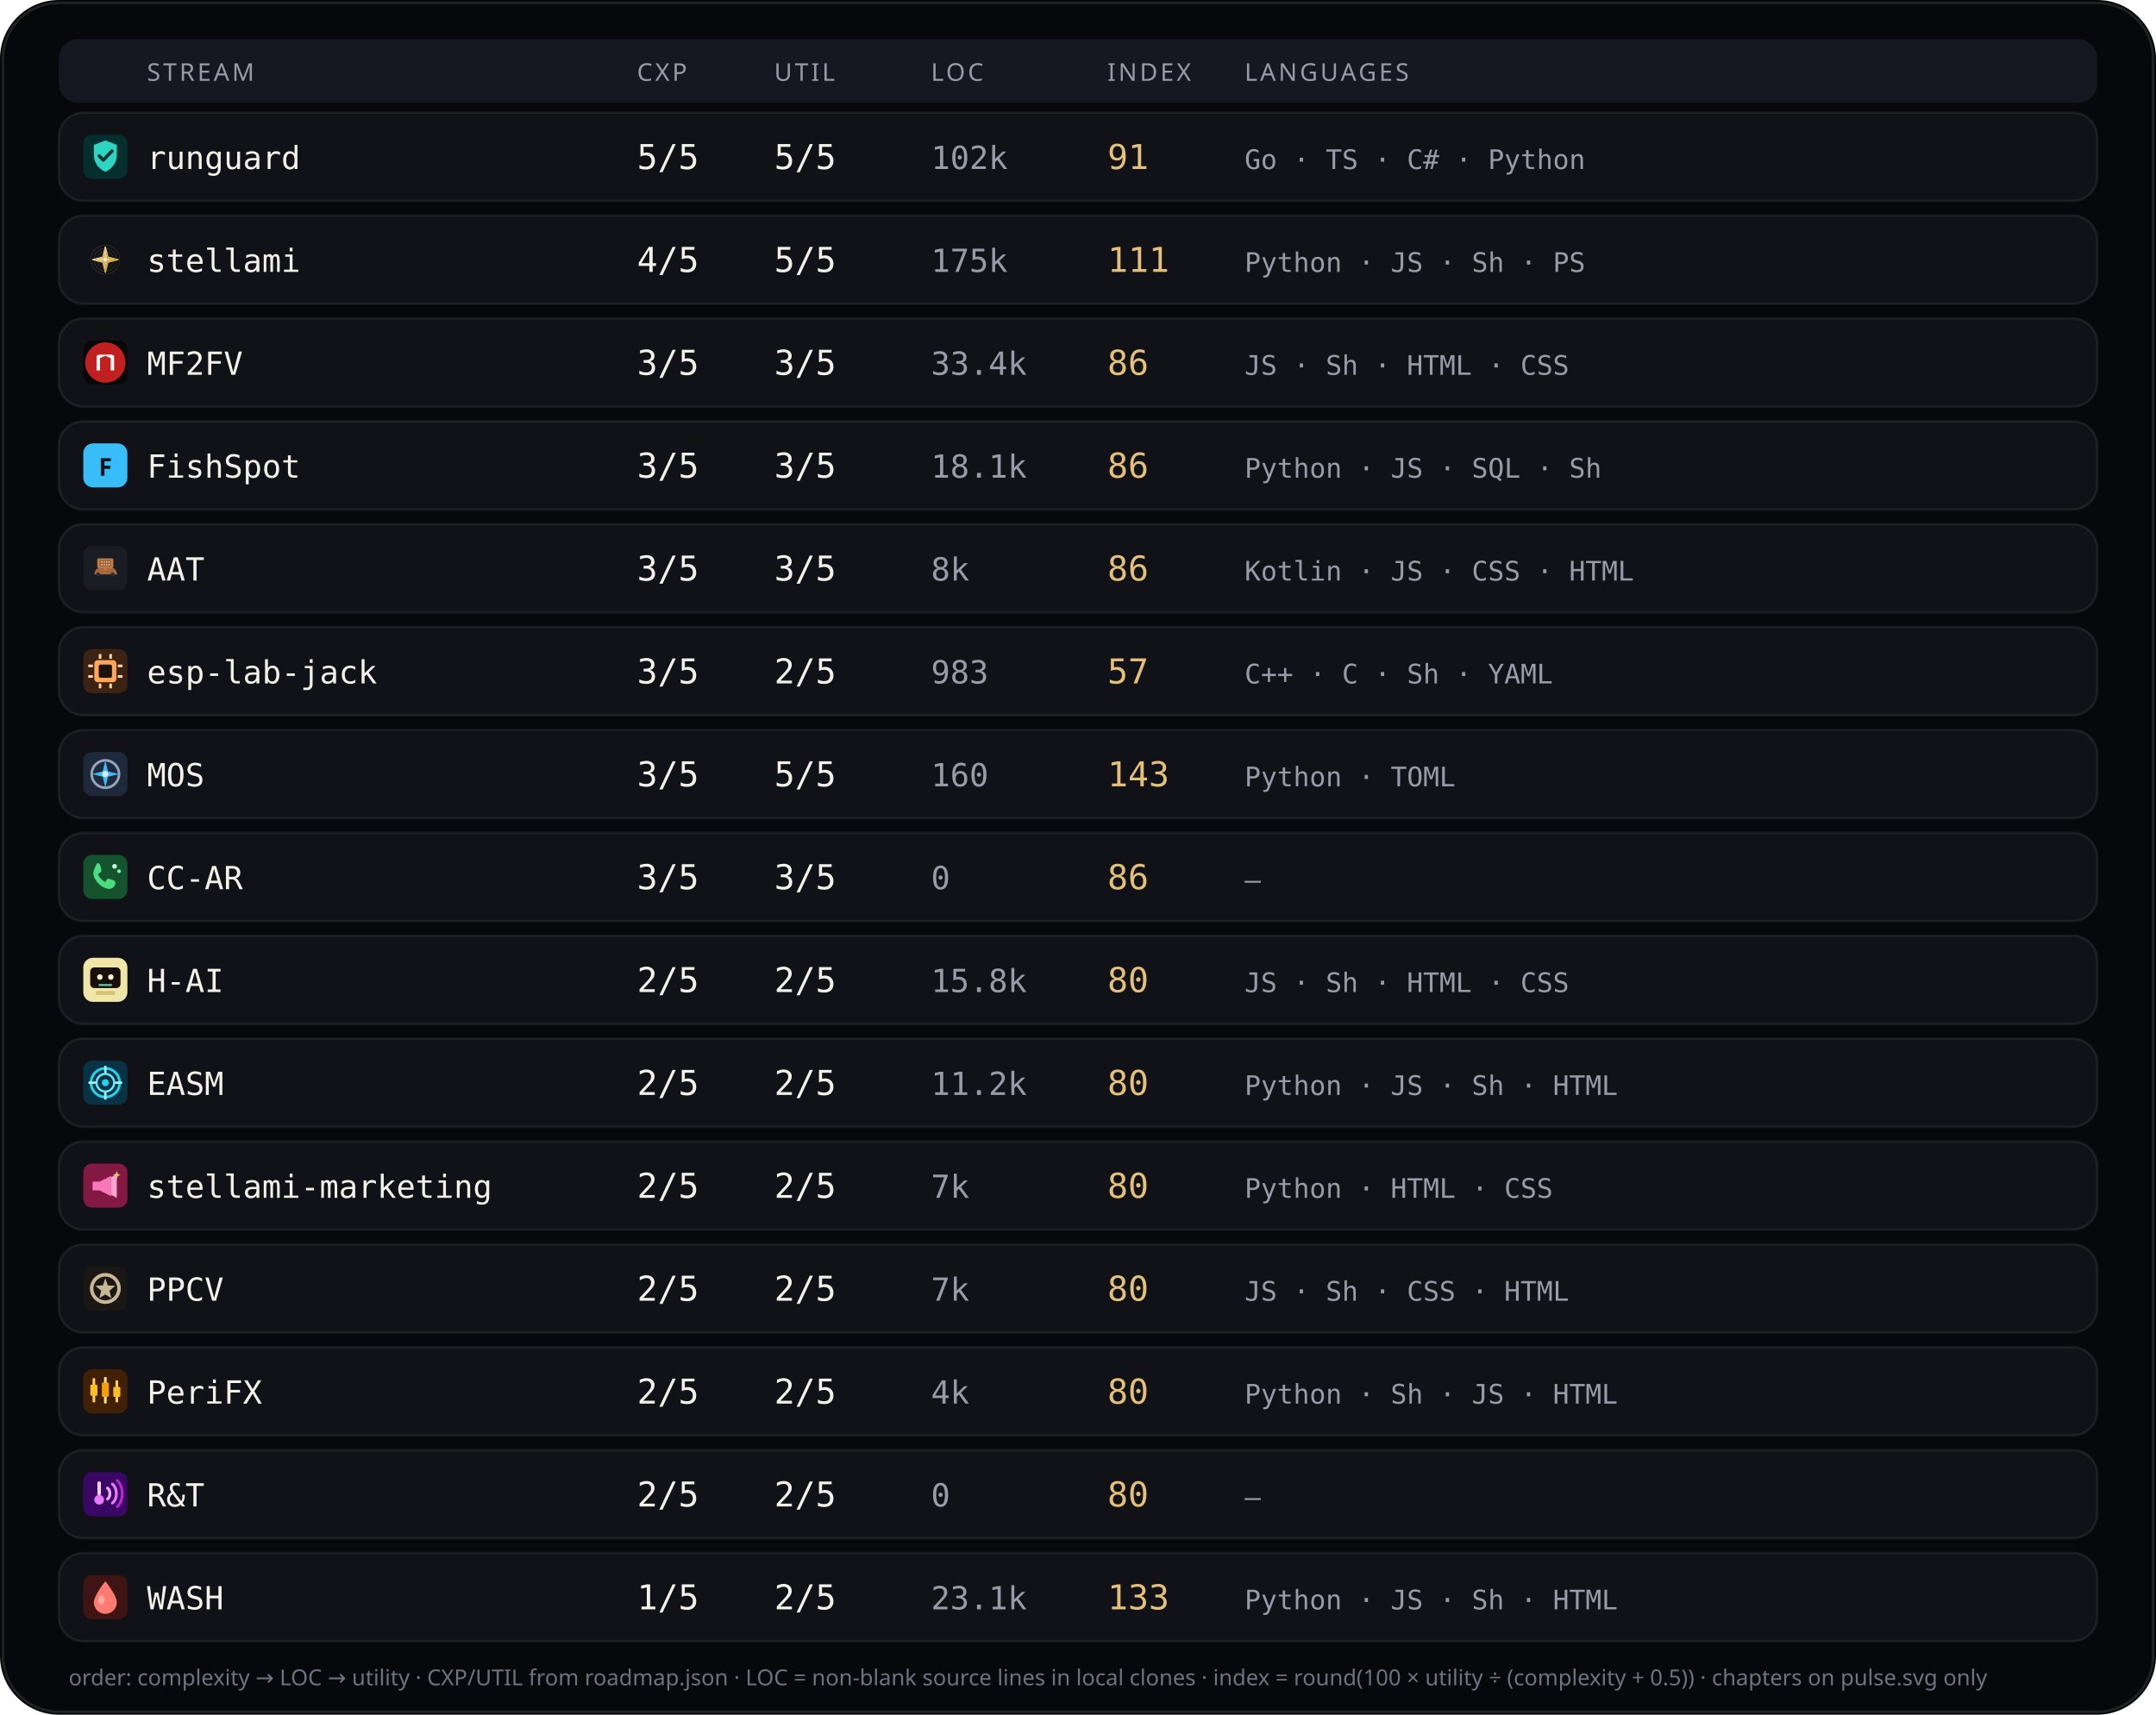
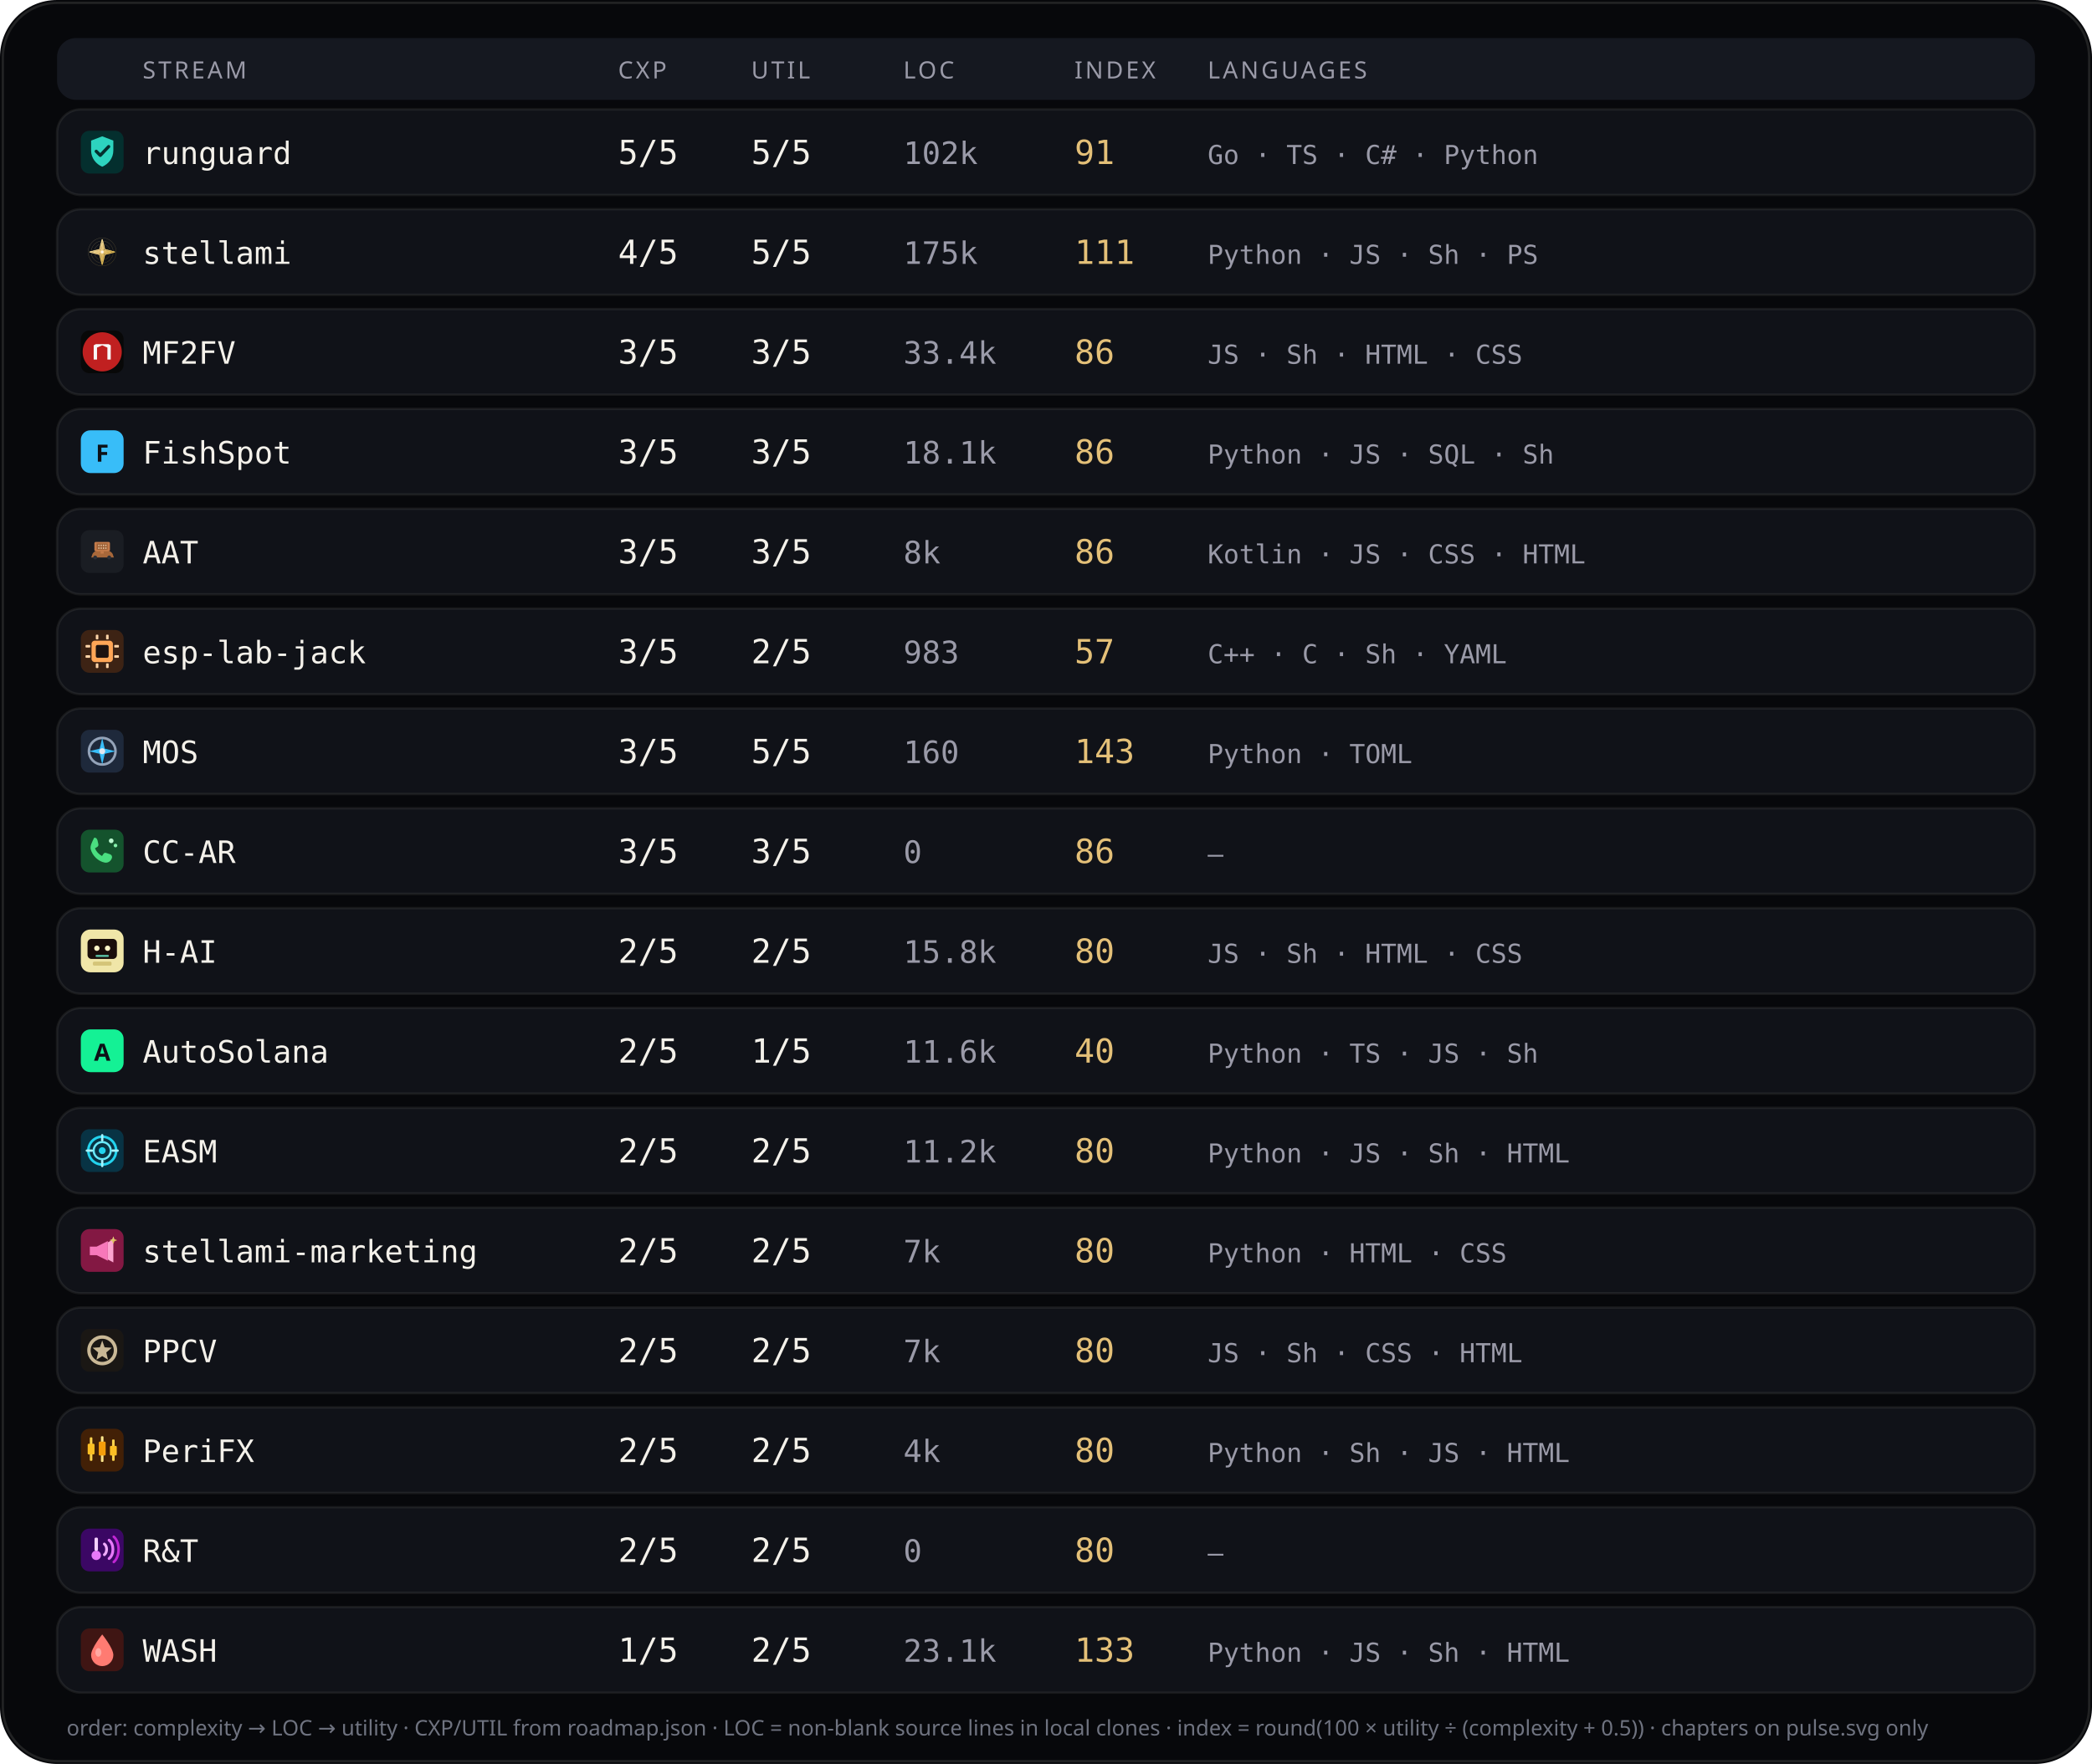
- <svg xmlns="http://www.w3.org/2000/svg" viewBox="0 0 880 700" width="880" height="700" role="img" aria-label="Stream complexity utility languages">
-   <rect width="880" height="700" rx="24" fill="#07080b" />
-   <rect x="1.2" y="1.2" width="877.6" height="697.6" rx="22.8" fill="none" stroke="rgba(232,228,214,0.12)" />
+ <svg xmlns="http://www.w3.org/2000/svg" viewBox="0 0 880 742" width="880" height="742" role="img" aria-label="Stream complexity utility languages">
+   <rect width="880" height="742" rx="24" fill="#07080b" />
+   <rect x="1.2" y="1.2" width="877.6" height="739.6" rx="22.8" fill="none" stroke="rgba(232,228,214,0.12)" />
  <rect x="24" y="16" width="832" height="26" rx="8" fill="#151820" />
  <text x="60" y="33" fill="#9a9aa8" font-size="10" font-family="ui-sans-serif, system-ui, sans-serif" letter-spacing="1.1">STREAM</text>
  <text x="260" y="33" fill="#9a9aa8" font-size="10" font-family="ui-sans-serif, system-ui, sans-serif" letter-spacing="1.1">CXP</text>
  <text x="316" y="33" fill="#9a9aa8" font-size="10" font-family="ui-sans-serif, system-ui, sans-serif" letter-spacing="1.1">UTIL</text>
  <text x="380" y="33" fill="#9a9aa8" font-size="10" font-family="ui-sans-serif, system-ui, sans-serif" letter-spacing="1.1">LOC</text>
  <text x="452" y="33" fill="#9a9aa8" font-size="10" font-family="ui-sans-serif, system-ui, sans-serif" letter-spacing="1.1">INDEX</text>
  <text x="508" y="33" fill="#9a9aa8" font-size="10" font-family="ui-sans-serif, system-ui, sans-serif" letter-spacing="1.1">LANGUAGES</text>
  <rect x="24" y="46" width="832" height="36" rx="10" fill="#101218" stroke="rgba(232,228,214,0.08)" />
  <g id="stream_logo_runguard" class="stream_logo" data-stream="runguard" transform="translate(34.0,55.0) scale(0.9)" opacity="1.0">
    <rect width="20" height="20" rx="4" fill="#042f2e" />
    <path fill="#2dd4bf" d="M10 2.6 L15.2 4.6 V9.2 C15.2 12.8 12.9 15.6 10 16.8 C7.1 15.6 4.8 12.8 4.8 9.2 V4.6 Z" />
    <path fill="none" stroke="#042f2e" stroke-width="1.5" stroke-linecap="round" stroke-linejoin="round" d="M7.2 9.6 L9.1 11.5 L13 7.4" />
  </g>
  <use class="stream_logo" data-stream="runguard" href="#stream_logo_runguard" x="34.0" y="55.0" width="18" height="18" opacity="0" />
  <text x="60" y="69" fill="#f4f1ea" font-size="13" font-family="ui-monospace, SFMono-Regular, monospace">runguard</text>
  <text x="260" y="69" fill="#f4f1ea" font-size="14" font-family="ui-monospace, SFMono-Regular, monospace">5/5</text>
  <text x="316" y="69" fill="#f4f1ea" font-size="14" font-family="ui-monospace, SFMono-Regular, monospace">5/5</text>
  <text x="380" y="69" fill="#9a9aa8" font-size="13" font-family="ui-monospace, SFMono-Regular, monospace">102k</text>
  <text x="452" y="69" fill="#e4c078" font-size="14" font-family="ui-monospace, SFMono-Regular, monospace">91</text>
  <text x="508" y="69" fill="#9a9aa8" font-size="11" font-family="ui-monospace, SFMono-Regular, monospace">Go · TS · C# · Python</text>
  <rect x="24" y="88" width="832" height="36" rx="10" fill="#101218" stroke="rgba(232,228,214,0.08)" />
  <g id="stream_logo_stellami" class="stream_logo" data-stream="stellami" transform="translate(34.0,97.0) scale(0.9)" opacity="1.0">
    <g transform="translate(-0 -0) scale(0.0390625 0.0390625)">
      <defs>
        <linearGradient id="stream_logo_stellami-gold" x1="0%" y1="0%" x2="100%" y2="100%">
          <stop offset="0%" stop-color="#f5e6a8" />
          <stop offset="45%" stop-color="#e8c57a" />
          <stop offset="100%" stop-color="#c9a227" />
        </linearGradient>
        <filter id="stream_logo_stellami-glow" x="-40%" y="-40%" width="180%" height="180%">
          <feGaussianBlur stdDeviation="6" result="b" />
          <feMerge>
            <feMergeNode in="b" />
            <feMergeNode in="SourceGraphic" />
          </feMerge>
        </filter>
      </defs>
      <g fill="none" stroke="url(#stream_logo_stellami-gold)" stroke-width="2.2" opacity=".55">
        <circle cx="256" cy="256" r="168" />
        <circle cx="256" cy="256" r="132" />
        <circle cx="256" cy="256" r="96" />
      </g>
      <g stroke="url(#stream_logo_stellami-gold)" stroke-width="1.4" opacity=".35">
        <line x1="256" y1="88" x2="256" y2="424" />
        <line x1="88" y1="256" x2="424" y2="256" />
      </g>
      <g filter="url(#stream_logo_stellami-glow)" stroke="url(#stream_logo_stellami-gold)" stroke-width="10" stroke-linecap="round" stroke-linejoin="round">
        <path d="M256 108 L286 226 L404 256 L286 286 L256 404 L226 286 L108 256 L226 226 Z" fill="none" />
        <path d="M256 148 L272 236 L360 256 L272 276 L256 364 L240 276 L152 256 L240 236 Z" fill="url(#stream_logo_stellami-gold)" opacity=".92" />
      </g>
      <circle cx="256" cy="256" r="18" fill="#fff8e8" opacity=".95" />
    </g>
  </g>
  <use class="stream_logo" data-stream="stellami" href="#stream_logo_stellami" x="34.0" y="97.0" width="18" height="18" opacity="0" />
  <text x="60" y="111" fill="#f4f1ea" font-size="13" font-family="ui-monospace, SFMono-Regular, monospace">stellami</text>
  <text x="260" y="111" fill="#f4f1ea" font-size="14" font-family="ui-monospace, SFMono-Regular, monospace">4/5</text>
  <text x="316" y="111" fill="#f4f1ea" font-size="14" font-family="ui-monospace, SFMono-Regular, monospace">5/5</text>
  <text x="380" y="111" fill="#9a9aa8" font-size="13" font-family="ui-monospace, SFMono-Regular, monospace">175k</text>
  <text x="452" y="111" fill="#e4c078" font-size="14" font-family="ui-monospace, SFMono-Regular, monospace">111</text>
  <text x="508" y="111" fill="#9a9aa8" font-size="11" font-family="ui-monospace, SFMono-Regular, monospace">Python · JS · Sh · PS</text>
  <rect x="24" y="130" width="832" height="36" rx="10" fill="#101218" stroke="rgba(232,228,214,0.08)" />
  <g id="stream_logo_mf2fv" class="stream_logo" data-stream="mf2fv" transform="translate(34.0,139.0) scale(0.9)" opacity="1.0">
    <rect width="20" height="20" rx="4" fill="#080808" />
    <circle cx="10" cy="10" r="9.15" fill="#c02020" />
    <path fill="#f8f8f8" d="M 6.016 13.594 L 6.016 6.953 L 7.031 6.406 L 12.969 6.406 L 13.984 6.953 L 13.984 13.594 L 12.422 13.594 L 12.422 8.008 L 10.000 6.953 L 7.578 8.008 L 7.578 13.594 Z" />
  </g>
  <use class="stream_logo" data-stream="mf2fv" href="#stream_logo_mf2fv" x="34.0" y="139.0" width="18" height="18" opacity="0" />
  <text x="60" y="153" fill="#f4f1ea" font-size="13" font-family="ui-monospace, SFMono-Regular, monospace">MF2FV</text>
  <text x="260" y="153" fill="#f4f1ea" font-size="14" font-family="ui-monospace, SFMono-Regular, monospace">3/5</text>
  <text x="316" y="153" fill="#f4f1ea" font-size="14" font-family="ui-monospace, SFMono-Regular, monospace">3/5</text>
  <text x="380" y="153" fill="#9a9aa8" font-size="13" font-family="ui-monospace, SFMono-Regular, monospace">33.4k</text>
  <text x="452" y="153" fill="#e4c078" font-size="14" font-family="ui-monospace, SFMono-Regular, monospace">86</text>
  <text x="508" y="153" fill="#9a9aa8" font-size="11" font-family="ui-monospace, SFMono-Regular, monospace">JS · Sh · HTML · CSS</text>
  <rect x="24" y="172" width="832" height="36" rx="10" fill="#101218" stroke="rgba(232,228,214,0.08)" />
  <g id="stream_logo_fishspot" class="stream_logo" data-stream="fishspot" opacity="1.0">
    <rect x="34.0" y="181.0" width="18" height="18" rx="4" fill="#38bdf8" />
    <text x="43.0" y="194.2" text-anchor="middle" fill="#0d1117" font-size="10" font-family="ui-sans-serif, system-ui, sans-serif" font-weight="700">F</text>
  </g>
  <text x="60" y="195" fill="#f4f1ea" font-size="13" font-family="ui-monospace, SFMono-Regular, monospace">FishSpot</text>
  <text x="260" y="195" fill="#f4f1ea" font-size="14" font-family="ui-monospace, SFMono-Regular, monospace">3/5</text>
  <text x="316" y="195" fill="#f4f1ea" font-size="14" font-family="ui-monospace, SFMono-Regular, monospace">3/5</text>
  <text x="380" y="195" fill="#9a9aa8" font-size="13" font-family="ui-monospace, SFMono-Regular, monospace">18.1k</text>
  <text x="452" y="195" fill="#e4c078" font-size="14" font-family="ui-monospace, SFMono-Regular, monospace">86</text>
  <text x="508" y="195" fill="#9a9aa8" font-size="11" font-family="ui-monospace, SFMono-Regular, monospace">Python · JS · SQL · Sh</text>
  <rect x="24" y="214" width="832" height="36" rx="10" fill="#101218" stroke="rgba(232,228,214,0.08)" />
  <g id="stream_logo_aat" class="stream_logo" data-stream="aat" transform="translate(34.0,223.0) scale(0.9)" opacity="1.0">
    <rect width="20" height="20" rx="4" fill="#1A1D23" />
    <g transform="translate(0.15 0.4) scale(0.182)">
      <path fill="#A8683A" d="M28,62 C30,54 38,50 48,49 L62,49 C72,50 80,54 82,62 L84,68 L26,68 Z" />
      <path fill="#8F5830" d="M40,50 L46,42 L60,42 L66,50 Z" />
      <path fill="#2A2E36" d="M36,68m-5,0a5,5 0,1,1 10,0a5,5 0,1,1 -10,0" />
      <path fill="#2A2E36" d="M72,68m-5,0a5,5 0,1,1 10,0a5,5 0,1,1 -10,0" />
      <path fill="#C47B4A" d="M38,28 L70,28 Q74,28 74,32 L74,48 Q74,52 70,52 L38,52 Q34,52 34,48 L34,32 Q34,28 38,28 Z" />
      <path fill="#9A5F35" d="M40,32h28v16H40z" />
      <path fill="#E8C4A0" d="M44,35h3v4h-3z" />
      <path fill="#E8C4A0" d="M50,35h3v4h-3z" />
      <path fill="#E8C4A0" d="M56,35h3v4h-3z" />
      <path fill="#E8C4A0" d="M62,35h3v4h-3z" />
      <path fill="#E8C4A0" d="M44,42h3v4h-3z" />
      <path fill="#E8C4A0" d="M50,42h3v4h-3z" />
      <path fill="#E8C4A0" d="M56,42h3v4h-3z" />
      <path fill="#E8C4A0" d="M62,42h3v4h-3z" />
      <path fill="#C47B4A" d="M50,52h8v6h-8z" />
    </g>
  </g>
  <use class="stream_logo" data-stream="aat" href="#stream_logo_aat" x="34.0" y="223.0" width="18" height="18" opacity="0" />
  <text x="60" y="237" fill="#f4f1ea" font-size="13" font-family="ui-monospace, SFMono-Regular, monospace">AAT</text>
  <text x="260" y="237" fill="#f4f1ea" font-size="14" font-family="ui-monospace, SFMono-Regular, monospace">3/5</text>
  <text x="316" y="237" fill="#f4f1ea" font-size="14" font-family="ui-monospace, SFMono-Regular, monospace">3/5</text>
  <text x="380" y="237" fill="#9a9aa8" font-size="13" font-family="ui-monospace, SFMono-Regular, monospace">8k</text>
  <text x="452" y="237" fill="#e4c078" font-size="14" font-family="ui-monospace, SFMono-Regular, monospace">86</text>
  <text x="508" y="237" fill="#9a9aa8" font-size="11" font-family="ui-monospace, SFMono-Regular, monospace">Kotlin · JS · CSS · HTML</text>
  <rect x="24" y="256" width="832" height="36" rx="10" fill="#101218" stroke="rgba(232,228,214,0.08)" />
  <g id="stream_logo_esp-lab-jack" class="stream_logo" data-stream="esp-lab-jack" transform="translate(34.0,265.0) scale(0.9)" opacity="1.0">
    <rect width="20" height="20" rx="4" fill="#3d2314" />
    <rect x="5" y="5" width="10" height="10" rx="1.5" fill="#ffa657" />
    <rect x="7" y="7" width="6" height="6" rx="0.8" fill="#1c1210" />
    <rect x="2.2" y="7" width="2.2" height="1.2" rx="0.3" fill="#ffd4a8" />
    <rect x="2.2" y="11.8" width="2.2" height="1.2" rx="0.3" fill="#ffd4a8" />
    <rect x="15.6" y="7" width="2.2" height="1.2" rx="0.3" fill="#ffd4a8" />
    <rect x="15.6" y="11.8" width="2.2" height="1.2" rx="0.3" fill="#ffd4a8" />
    <rect x="7" y="2.2" width="1.2" height="2.2" rx="0.3" fill="#ffd4a8" />
    <rect x="11.8" y="2.2" width="1.2" height="2.2" rx="0.3" fill="#ffd4a8" />
    <rect x="7" y="15.6" width="1.2" height="2.2" rx="0.3" fill="#ffd4a8" />
    <rect x="11.8" y="15.6" width="1.2" height="2.2" rx="0.3" fill="#ffd4a8" />
  </g>
  <use class="stream_logo" data-stream="esp-lab-jack" href="#stream_logo_esp-lab-jack" x="34.0" y="265.0" width="18" height="18" opacity="0" />
  <text x="60" y="279" fill="#f4f1ea" font-size="13" font-family="ui-monospace, SFMono-Regular, monospace">esp-lab-jack</text>
  <text x="260" y="279" fill="#f4f1ea" font-size="14" font-family="ui-monospace, SFMono-Regular, monospace">3/5</text>
  <text x="316" y="279" fill="#f4f1ea" font-size="14" font-family="ui-monospace, SFMono-Regular, monospace">2/5</text>
  <text x="380" y="279" fill="#9a9aa8" font-size="13" font-family="ui-monospace, SFMono-Regular, monospace">983</text>
  <text x="452" y="279" fill="#e4c078" font-size="14" font-family="ui-monospace, SFMono-Regular, monospace">57</text>
  <text x="508" y="279" fill="#9a9aa8" font-size="11" font-family="ui-monospace, SFMono-Regular, monospace">C++ · C · Sh · YAML</text>
  <rect x="24" y="298" width="832" height="36" rx="10" fill="#101218" stroke="rgba(232,228,214,0.08)" />
  <g id="stream_logo_mos" class="stream_logo" data-stream="mos" transform="translate(34.0,307.0) scale(0.9)" opacity="1.0">
    <rect width="20" height="20" rx="4" fill="#1e293b" />
    <circle cx="10" cy="10" r="6.2" fill="none" stroke="#94a3b8" stroke-width="1.2" />
    <path d="M10 3.8 L11.2 8.8 L16.2 10 L11.2 11.2 L10 16.2 L8.8 11.2 L3.8 10 L8.8 8.8 Z" fill="#38bdf8" />
    <circle cx="10" cy="10" r="1.4" fill="#e2e8f0" />
  </g>
  <use class="stream_logo" data-stream="mos" href="#stream_logo_mos" x="34.0" y="307.0" width="18" height="18" opacity="0" />
  <text x="60" y="321" fill="#f4f1ea" font-size="13" font-family="ui-monospace, SFMono-Regular, monospace">MOS</text>
  <text x="260" y="321" fill="#f4f1ea" font-size="14" font-family="ui-monospace, SFMono-Regular, monospace">3/5</text>
  <text x="316" y="321" fill="#f4f1ea" font-size="14" font-family="ui-monospace, SFMono-Regular, monospace">5/5</text>
  <text x="380" y="321" fill="#9a9aa8" font-size="13" font-family="ui-monospace, SFMono-Regular, monospace">160</text>
  <text x="452" y="321" fill="#e4c078" font-size="14" font-family="ui-monospace, SFMono-Regular, monospace">143</text>
  <text x="508" y="321" fill="#9a9aa8" font-size="11" font-family="ui-monospace, SFMono-Regular, monospace">Python · TOML</text>
  <rect x="24" y="340" width="832" height="36" rx="10" fill="#101218" stroke="rgba(232,228,214,0.08)" />
  <g id="stream_logo_cc-ar" class="stream_logo" data-stream="cc-ar" transform="translate(34.0,349.0) scale(0.9)" opacity="1.0">
    <rect width="20" height="20" rx="4" fill="#14532d" />
    <path fill="#4ade80" d="M6.2 3.8 C7 3.6 7.6 4.2 7.8 5 L8.2 6.8 C8.3 7.4 8.1 7.8 7.6 8.1 L6.6 8.7 C7.2 10.2 8.4 11.5 9.9 12.3 L10.6 11.3 C10.9 10.8 11.4 10.7 11.9 10.9 L13.7 11.5 C14.4 11.8 14.8 12.5 14.5 13.3 C14.1 14.6 12.8 15.6 11.3 15.4 C8.2 14.9 5.4 12.2 4.6 9.1 C4.3 7.6 5.1 6.1 6.2 3.8 Z" />
    <circle cx="14.2" cy="5.2" r="1.1" fill="#bbf7d0" />
    <circle cx="16.2" cy="7.4" r="0.85" fill="#86efac" />
  </g>
  <use class="stream_logo" data-stream="cc-ar" href="#stream_logo_cc-ar" x="34.0" y="349.0" width="18" height="18" opacity="0" />
  <text x="60" y="363" fill="#f4f1ea" font-size="13" font-family="ui-monospace, SFMono-Regular, monospace">CC-AR</text>
  <text x="260" y="363" fill="#f4f1ea" font-size="14" font-family="ui-monospace, SFMono-Regular, monospace">3/5</text>
  <text x="316" y="363" fill="#f4f1ea" font-size="14" font-family="ui-monospace, SFMono-Regular, monospace">3/5</text>
  <text x="380" y="363" fill="#9a9aa8" font-size="13" font-family="ui-monospace, SFMono-Regular, monospace">0</text>
  <text x="452" y="363" fill="#e4c078" font-size="14" font-family="ui-monospace, SFMono-Regular, monospace">86</text>
  <text x="508" y="363" fill="#9a9aa8" font-size="11" font-family="ui-monospace, SFMono-Regular, monospace">—</text>
  <rect x="24" y="382" width="832" height="36" rx="10" fill="#101218" stroke="rgba(232,228,214,0.08)" />
  <g id="stream_logo_ccdpc" class="stream_logo" data-stream="ccdpc" transform="translate(34.0,391.0) scale(0.9)" opacity="1.0">
    <g transform="translate(-0 -0) scale(0.3125 0.3125)">
      <rect width="64" height="64" rx="14" fill="#f0e6a8" />
      <rect x="10" y="14" width="44" height="30" rx="6" fill="#1a0e0a" />
      <circle cx="24" cy="28" r="4" fill="#fff6c8" />
      <circle cx="40" cy="28" r="4" fill="#fff6c8" />
      <rect x="22" y="38" width="20" height="3" rx="1.5" fill="#5bc4a8" />
      <rect x="18" y="48" width="28" height="6" rx="2" fill="#d4c478" />
    </g>
  </g>
  <use class="stream_logo" data-stream="ccdpc" href="#stream_logo_ccdpc" x="34.0" y="391.0" width="18" height="18" opacity="0" />
  <text x="60" y="405" fill="#f4f1ea" font-size="13" font-family="ui-monospace, SFMono-Regular, monospace">H-AI</text>
  <text x="260" y="405" fill="#f4f1ea" font-size="14" font-family="ui-monospace, SFMono-Regular, monospace">2/5</text>
  <text x="316" y="405" fill="#f4f1ea" font-size="14" font-family="ui-monospace, SFMono-Regular, monospace">2/5</text>
  <text x="380" y="405" fill="#9a9aa8" font-size="13" font-family="ui-monospace, SFMono-Regular, monospace">15.8k</text>
  <text x="452" y="405" fill="#e4c078" font-size="14" font-family="ui-monospace, SFMono-Regular, monospace">80</text>
  <text x="508" y="405" fill="#9a9aa8" font-size="11" font-family="ui-monospace, SFMono-Regular, monospace">JS · Sh · HTML · CSS</text>
  <rect x="24" y="424" width="832" height="36" rx="10" fill="#101218" stroke="rgba(232,228,214,0.08)" />
-   <g id="stream_logo_easm" class="stream_logo" data-stream="easm" transform="translate(34.0,433.0) scale(0.9)" opacity="1.0">
+   <g id="stream_logo_autosolana" class="stream_logo" data-stream="autosolana" opacity="1.0">
+     <rect x="34.0" y="433.0" width="18" height="18" rx="4" fill="#14F195" />
+     <text x="43.0" y="446.2" text-anchor="middle" fill="#0d1117" font-size="10" font-family="ui-sans-serif, system-ui, sans-serif" font-weight="700">A</text>
+   </g>
+   <text x="60" y="447" fill="#f4f1ea" font-size="13" font-family="ui-monospace, SFMono-Regular, monospace">AutoSolana</text>
+   <text x="260" y="447" fill="#f4f1ea" font-size="14" font-family="ui-monospace, SFMono-Regular, monospace">2/5</text>
+   <text x="316" y="447" fill="#f4f1ea" font-size="14" font-family="ui-monospace, SFMono-Regular, monospace">1/5</text>
+   <text x="380" y="447" fill="#9a9aa8" font-size="13" font-family="ui-monospace, SFMono-Regular, monospace">11.6k</text>
+   <text x="452" y="447" fill="#e4c078" font-size="14" font-family="ui-monospace, SFMono-Regular, monospace">40</text>
+   <text x="508" y="447" fill="#9a9aa8" font-size="11" font-family="ui-monospace, SFMono-Regular, monospace">Python · TS · JS · Sh</text>
+   <rect x="24" y="466" width="832" height="36" rx="10" fill="#101218" stroke="rgba(232,228,214,0.08)" />
+   <g id="stream_logo_easm" class="stream_logo" data-stream="easm" transform="translate(34.0,475.0) scale(0.9)" opacity="1.0">
    <rect width="20" height="20" rx="4" fill="#083344" />
    <circle cx="10" cy="10" r="6.5" fill="none" stroke="#22d3ee" stroke-width="1.2" />
    <circle cx="10" cy="10" r="4" fill="none" stroke="#67e8f9" stroke-width="1" />
    <circle cx="10" cy="10" r="1.6" fill="#22d3ee" />
    <path d="M10 2.8 V5.2 M10 14.8 V17.2 M2.8 10 H5.2 M14.8 10 H17.2" stroke="#a5f3fc" stroke-width="1.1" stroke-linecap="round" />
  </g>
-   <use class="stream_logo" data-stream="easm" href="#stream_logo_easm" x="34.0" y="433.0" width="18" height="18" opacity="0" />
-   <text x="60" y="447" fill="#f4f1ea" font-size="13" font-family="ui-monospace, SFMono-Regular, monospace">EASM</text>
-   <text x="260" y="447" fill="#f4f1ea" font-size="14" font-family="ui-monospace, SFMono-Regular, monospace">2/5</text>
-   <text x="316" y="447" fill="#f4f1ea" font-size="14" font-family="ui-monospace, SFMono-Regular, monospace">2/5</text>
-   <text x="380" y="447" fill="#9a9aa8" font-size="13" font-family="ui-monospace, SFMono-Regular, monospace">11.2k</text>
-   <text x="452" y="447" fill="#e4c078" font-size="14" font-family="ui-monospace, SFMono-Regular, monospace">80</text>
-   <text x="508" y="447" fill="#9a9aa8" font-size="11" font-family="ui-monospace, SFMono-Regular, monospace">Python · JS · Sh · HTML</text>
-   <rect x="24" y="466" width="832" height="36" rx="10" fill="#101218" stroke="rgba(232,228,214,0.08)" />
-   <g id="stream_logo_stellami-marketing" class="stream_logo" data-stream="stellami-marketing" transform="translate(34.0,475.0) scale(0.9)" opacity="1.0">
+   <use class="stream_logo" data-stream="easm" href="#stream_logo_easm" x="34.0" y="475.0" width="18" height="18" opacity="0" />
+   <text x="60" y="489" fill="#f4f1ea" font-size="13" font-family="ui-monospace, SFMono-Regular, monospace">EASM</text>
+   <text x="260" y="489" fill="#f4f1ea" font-size="14" font-family="ui-monospace, SFMono-Regular, monospace">2/5</text>
+   <text x="316" y="489" fill="#f4f1ea" font-size="14" font-family="ui-monospace, SFMono-Regular, monospace">2/5</text>
+   <text x="380" y="489" fill="#9a9aa8" font-size="13" font-family="ui-monospace, SFMono-Regular, monospace">11.2k</text>
+   <text x="452" y="489" fill="#e4c078" font-size="14" font-family="ui-monospace, SFMono-Regular, monospace">80</text>
+   <text x="508" y="489" fill="#9a9aa8" font-size="11" font-family="ui-monospace, SFMono-Regular, monospace">Python · JS · Sh · HTML</text>
+   <rect x="24" y="508" width="832" height="36" rx="10" fill="#101218" stroke="rgba(232,228,214,0.08)" />
+   <g id="stream_logo_stellami-marketing" class="stream_logo" data-stream="stellami-marketing" transform="translate(34.0,517.0) scale(0.9)" opacity="1.0">
    <defs>
      <linearGradient id="stream_logo_stellami-marketing-smkt-gold" x1="0%" y1="0%" x2="100%" y2="100%">
        <stop offset="0%" stop-color="#f5e6a8" />
        <stop offset="100%" stop-color="#c9a227" />
      </linearGradient>
    </defs>
    <rect width="20" height="20" rx="4" fill="#831843" />
    <path fill="#f778ba" d="M4.2 8.2h3.2l5.2-2.6v9.2l-5.2-2.6H4.2z" />
    <path fill="#fda4d0" d="M12.6 6.2l2.6-1.4v10.8l-2.6-1.4z" />
    <path fill="url(#stream_logo_stellami-marketing-smkt-gold)" d="M15.2 3.4 L15.7 4.7 L17 5.2 L15.7 5.7 L15.2 7 L14.7 5.7 L13.4 5.2 L14.7 4.7 Z" />
  </g>
-   <use class="stream_logo" data-stream="stellami-marketing" href="#stream_logo_stellami-marketing" x="34.0" y="475.0" width="18" height="18" opacity="0" />
-   <text x="60" y="489" fill="#f4f1ea" font-size="13" font-family="ui-monospace, SFMono-Regular, monospace">stellami-marketing</text>
-   <text x="260" y="489" fill="#f4f1ea" font-size="14" font-family="ui-monospace, SFMono-Regular, monospace">2/5</text>
-   <text x="316" y="489" fill="#f4f1ea" font-size="14" font-family="ui-monospace, SFMono-Regular, monospace">2/5</text>
-   <text x="380" y="489" fill="#9a9aa8" font-size="13" font-family="ui-monospace, SFMono-Regular, monospace">7k</text>
-   <text x="452" y="489" fill="#e4c078" font-size="14" font-family="ui-monospace, SFMono-Regular, monospace">80</text>
-   <text x="508" y="489" fill="#9a9aa8" font-size="11" font-family="ui-monospace, SFMono-Regular, monospace">Python · HTML · CSS</text>
-   <rect x="24" y="508" width="832" height="36" rx="10" fill="#101218" stroke="rgba(232,228,214,0.08)" />
-   <g id="stream_logo_ppcv" class="stream_logo" data-stream="ppcv" transform="translate(34.0,517.0) scale(0.9)" opacity="1.0">
-     <rect width="20" height="20" rx="4" fill="#1a1714" />
-     <circle cx="10" cy="10" r="6.2" fill="none" stroke="#c9b896" stroke-width="1.6" />
-     <path fill="#c9b896" d="M10 5.4 L11.1 8.6 L14.5 8.8 L11.9 11 L12.7 14.4 L10 12.7 L7.3 14.4 L8.1 11 L5.5 8.8 L8.9 8.6 Z" />
-   </g>
-   <use class="stream_logo" data-stream="ppcv" href="#stream_logo_ppcv" x="34.0" y="517.0" width="18" height="18" opacity="0" />
-   <text x="60" y="531" fill="#f4f1ea" font-size="13" font-family="ui-monospace, SFMono-Regular, monospace">PPCV</text>
+   <use class="stream_logo" data-stream="stellami-marketing" href="#stream_logo_stellami-marketing" x="34.0" y="517.0" width="18" height="18" opacity="0" />
+   <text x="60" y="531" fill="#f4f1ea" font-size="13" font-family="ui-monospace, SFMono-Regular, monospace">stellami-marketing</text>
  <text x="260" y="531" fill="#f4f1ea" font-size="14" font-family="ui-monospace, SFMono-Regular, monospace">2/5</text>
  <text x="316" y="531" fill="#f4f1ea" font-size="14" font-family="ui-monospace, SFMono-Regular, monospace">2/5</text>
  <text x="380" y="531" fill="#9a9aa8" font-size="13" font-family="ui-monospace, SFMono-Regular, monospace">7k</text>
  <text x="452" y="531" fill="#e4c078" font-size="14" font-family="ui-monospace, SFMono-Regular, monospace">80</text>
-   <text x="508" y="531" fill="#9a9aa8" font-size="11" font-family="ui-monospace, SFMono-Regular, monospace">JS · Sh · CSS · HTML</text>
+   <text x="508" y="531" fill="#9a9aa8" font-size="11" font-family="ui-monospace, SFMono-Regular, monospace">Python · HTML · CSS</text>
  <rect x="24" y="550" width="832" height="36" rx="10" fill="#101218" stroke="rgba(232,228,214,0.08)" />
-   <g id="stream_logo_peri" class="stream_logo" data-stream="peri" transform="translate(34.0,559.0) scale(0.9)" opacity="1.0">
+   <g id="stream_logo_ppcv" class="stream_logo" data-stream="ppcv" transform="translate(34.0,559.0) scale(0.9)" opacity="1.0">
+     <rect width="20" height="20" rx="4" fill="#1a1714" />
+     <circle cx="10" cy="10" r="6.2" fill="none" stroke="#c9b896" stroke-width="1.6" />
+     <path fill="#c9b896" d="M10 5.4 L11.1 8.6 L14.5 8.8 L11.9 11 L12.7 14.4 L10 12.7 L7.3 14.4 L8.1 11 L5.5 8.8 L8.9 8.6 Z" />
+   </g>
+   <use class="stream_logo" data-stream="ppcv" href="#stream_logo_ppcv" x="34.0" y="559.0" width="18" height="18" opacity="0" />
+   <text x="60" y="573" fill="#f4f1ea" font-size="13" font-family="ui-monospace, SFMono-Regular, monospace">PPCV</text>
+   <text x="260" y="573" fill="#f4f1ea" font-size="14" font-family="ui-monospace, SFMono-Regular, monospace">2/5</text>
+   <text x="316" y="573" fill="#f4f1ea" font-size="14" font-family="ui-monospace, SFMono-Regular, monospace">2/5</text>
+   <text x="380" y="573" fill="#9a9aa8" font-size="13" font-family="ui-monospace, SFMono-Regular, monospace">7k</text>
+   <text x="452" y="573" fill="#e4c078" font-size="14" font-family="ui-monospace, SFMono-Regular, monospace">80</text>
+   <text x="508" y="573" fill="#9a9aa8" font-size="11" font-family="ui-monospace, SFMono-Regular, monospace">JS · Sh · CSS · HTML</text>
+   <rect x="24" y="592" width="832" height="36" rx="10" fill="#101218" stroke="rgba(232,228,214,0.08)" />
+   <g id="stream_logo_peri" class="stream_logo" data-stream="peri" transform="translate(34.0,601.0) scale(0.9)" opacity="1.0">
    <rect width="20" height="20" rx="4" fill="#422006" />
    <rect x="4.2" y="4" width="1.2" height="11" rx="0.4" fill="#fcd34d" />
    <rect x="3.2" y="7" width="3.2" height="5" rx="0.5" fill="#fbbf24" />
    <rect x="9.4" y="3.5" width="1.2" height="12" rx="0.4" fill="#fde68a" />
    <rect x="8.4" y="6" width="3.2" height="6.5" rx="0.5" fill="#f59e0b" />
    <rect x="14.6" y="5" width="1.2" height="10" rx="0.4" fill="#fcd34d" />
    <rect x="13.6" y="8" width="3.2" height="4.5" rx="0.5" fill="#fbbf24" />
  </g>
-   <use class="stream_logo" data-stream="peri" href="#stream_logo_peri" x="34.0" y="559.0" width="18" height="18" opacity="0" />
-   <text x="60" y="573" fill="#f4f1ea" font-size="13" font-family="ui-monospace, SFMono-Regular, monospace">PeriFX</text>
-   <text x="260" y="573" fill="#f4f1ea" font-size="14" font-family="ui-monospace, SFMono-Regular, monospace">2/5</text>
-   <text x="316" y="573" fill="#f4f1ea" font-size="14" font-family="ui-monospace, SFMono-Regular, monospace">2/5</text>
-   <text x="380" y="573" fill="#9a9aa8" font-size="13" font-family="ui-monospace, SFMono-Regular, monospace">4k</text>
-   <text x="452" y="573" fill="#e4c078" font-size="14" font-family="ui-monospace, SFMono-Regular, monospace">80</text>
-   <text x="508" y="573" fill="#9a9aa8" font-size="11" font-family="ui-monospace, SFMono-Regular, monospace">Python · Sh · JS · HTML</text>
-   <rect x="24" y="592" width="832" height="36" rx="10" fill="#101218" stroke="rgba(232,228,214,0.08)" />
-   <g id="stream_logo_rt" class="stream_logo" data-stream="rt" transform="translate(34.0,601.0) scale(0.9)" opacity="1.0">
+   <use class="stream_logo" data-stream="peri" href="#stream_logo_peri" x="34.0" y="601.0" width="18" height="18" opacity="0" />
+   <text x="60" y="615" fill="#f4f1ea" font-size="13" font-family="ui-monospace, SFMono-Regular, monospace">PeriFX</text>
+   <text x="260" y="615" fill="#f4f1ea" font-size="14" font-family="ui-monospace, SFMono-Regular, monospace">2/5</text>
+   <text x="316" y="615" fill="#f4f1ea" font-size="14" font-family="ui-monospace, SFMono-Regular, monospace">2/5</text>
+   <text x="380" y="615" fill="#9a9aa8" font-size="13" font-family="ui-monospace, SFMono-Regular, monospace">4k</text>
+   <text x="452" y="615" fill="#e4c078" font-size="14" font-family="ui-monospace, SFMono-Regular, monospace">80</text>
+   <text x="508" y="615" fill="#9a9aa8" font-size="11" font-family="ui-monospace, SFMono-Regular, monospace">Python · Sh · JS · HTML</text>
+   <rect x="24" y="634" width="832" height="36" rx="10" fill="#101218" stroke="rgba(232,228,214,0.08)" />
+   <g id="stream_logo_rt" class="stream_logo" data-stream="rt" transform="translate(34.0,643.0) scale(0.9)" opacity="1.0">
    <rect width="20" height="20" rx="4" fill="#3b0764" />
    <circle cx="7.2" cy="12.5" r="2.2" fill="#e879f9" />
    <rect x="6.4" y="4.2" width="1.6" height="6.2" rx="0.6" fill="#f5d0fe" />
    <path d="M11 7.2 C12.4 8.2 12.4 11.2 11 12.2" fill="none" stroke="#f0abfc" stroke-width="1.3" stroke-linecap="round" />
    <path d="M13.2 5.4 C15.6 7.2 15.6 12.2 13.2 14" fill="none" stroke="#e879f9" stroke-width="1.3" stroke-linecap="round" />
    <path d="M15.4 3.8 C18.4 6.4 18.4 13 15.4 15.6" fill="none" stroke="#c026d3" stroke-width="1.2" stroke-linecap="round" />
  </g>
-   <use class="stream_logo" data-stream="rt" href="#stream_logo_rt" x="34.0" y="601.0" width="18" height="18" opacity="0" />
-   <text x="60" y="615" fill="#f4f1ea" font-size="13" font-family="ui-monospace, SFMono-Regular, monospace">R&amp;T</text>
-   <text x="260" y="615" fill="#f4f1ea" font-size="14" font-family="ui-monospace, SFMono-Regular, monospace">2/5</text>
-   <text x="316" y="615" fill="#f4f1ea" font-size="14" font-family="ui-monospace, SFMono-Regular, monospace">2/5</text>
-   <text x="380" y="615" fill="#9a9aa8" font-size="13" font-family="ui-monospace, SFMono-Regular, monospace">0</text>
-   <text x="452" y="615" fill="#e4c078" font-size="14" font-family="ui-monospace, SFMono-Regular, monospace">80</text>
-   <text x="508" y="615" fill="#9a9aa8" font-size="11" font-family="ui-monospace, SFMono-Regular, monospace">—</text>
-   <rect x="24" y="634" width="832" height="36" rx="10" fill="#101218" stroke="rgba(232,228,214,0.08)" />
-   <g id="stream_logo_wash" class="stream_logo" data-stream="wash" transform="translate(34.0,643.0) scale(0.9)" opacity="1.0">
+   <use class="stream_logo" data-stream="rt" href="#stream_logo_rt" x="34.0" y="643.0" width="18" height="18" opacity="0" />
+   <text x="60" y="657" fill="#f4f1ea" font-size="13" font-family="ui-monospace, SFMono-Regular, monospace">R&amp;T</text>
+   <text x="260" y="657" fill="#f4f1ea" font-size="14" font-family="ui-monospace, SFMono-Regular, monospace">2/5</text>
+   <text x="316" y="657" fill="#f4f1ea" font-size="14" font-family="ui-monospace, SFMono-Regular, monospace">2/5</text>
+   <text x="380" y="657" fill="#9a9aa8" font-size="13" font-family="ui-monospace, SFMono-Regular, monospace">0</text>
+   <text x="452" y="657" fill="#e4c078" font-size="14" font-family="ui-monospace, SFMono-Regular, monospace">80</text>
+   <text x="508" y="657" fill="#9a9aa8" font-size="11" font-family="ui-monospace, SFMono-Regular, monospace">—</text>
+   <rect x="24" y="676" width="832" height="36" rx="10" fill="#101218" stroke="rgba(232,228,214,0.08)" />
+   <g id="stream_logo_wash" class="stream_logo" data-stream="wash" transform="translate(34.0,685.0) scale(0.9)" opacity="1.0">
    <rect width="20" height="20" rx="4" fill="#3f1513" />
    <path fill="#ff7b72" d="M10 2.8 C10 2.8 15.2 9.2 15.2 12.4 A5.2 5.2 0 0 1 4.8 12.4 C4.8 9.2 10 2.8 10 2.8 Z" />
    <ellipse cx="8.2" cy="11.2" rx="1.4" ry="2" fill="#ffd0cc" opacity=".55" />
  </g>
-   <use class="stream_logo" data-stream="wash" href="#stream_logo_wash" x="34.0" y="643.0" width="18" height="18" opacity="0" />
-   <text x="60" y="657" fill="#f4f1ea" font-size="13" font-family="ui-monospace, SFMono-Regular, monospace">WASH</text>
-   <text x="260" y="657" fill="#f4f1ea" font-size="14" font-family="ui-monospace, SFMono-Regular, monospace">1/5</text>
-   <text x="316" y="657" fill="#f4f1ea" font-size="14" font-family="ui-monospace, SFMono-Regular, monospace">2/5</text>
-   <text x="380" y="657" fill="#9a9aa8" font-size="13" font-family="ui-monospace, SFMono-Regular, monospace">23.1k</text>
-   <text x="452" y="657" fill="#e4c078" font-size="14" font-family="ui-monospace, SFMono-Regular, monospace">133</text>
-   <text x="508" y="657" fill="#9a9aa8" font-size="11" font-family="ui-monospace, SFMono-Regular, monospace">Python · JS · Sh · HTML</text>
-   <text x="28" y="688" fill="#6f7380" font-size="9" font-family="ui-sans-serif, system-ui, sans-serif">order: complexity → LOC → utility · CXP/UTIL from roadmap.json · LOC = non-blank source lines in local clones · index = round(100 × utility ÷ (complexity + 0.5)) · chapters on pulse.svg only</text>
+   <use class="stream_logo" data-stream="wash" href="#stream_logo_wash" x="34.0" y="685.0" width="18" height="18" opacity="0" />
+   <text x="60" y="699" fill="#f4f1ea" font-size="13" font-family="ui-monospace, SFMono-Regular, monospace">WASH</text>
+   <text x="260" y="699" fill="#f4f1ea" font-size="14" font-family="ui-monospace, SFMono-Regular, monospace">1/5</text>
+   <text x="316" y="699" fill="#f4f1ea" font-size="14" font-family="ui-monospace, SFMono-Regular, monospace">2/5</text>
+   <text x="380" y="699" fill="#9a9aa8" font-size="13" font-family="ui-monospace, SFMono-Regular, monospace">23.1k</text>
+   <text x="452" y="699" fill="#e4c078" font-size="14" font-family="ui-monospace, SFMono-Regular, monospace">133</text>
+   <text x="508" y="699" fill="#9a9aa8" font-size="11" font-family="ui-monospace, SFMono-Regular, monospace">Python · JS · Sh · HTML</text>
+   <text x="28" y="730" fill="#6f7380" font-size="9" font-family="ui-sans-serif, system-ui, sans-serif">order: complexity → LOC → utility · CXP/UTIL from roadmap.json · LOC = non-blank source lines in local clones · index = round(100 × utility ÷ (complexity + 0.5)) · chapters on pulse.svg only</text>
</svg>
